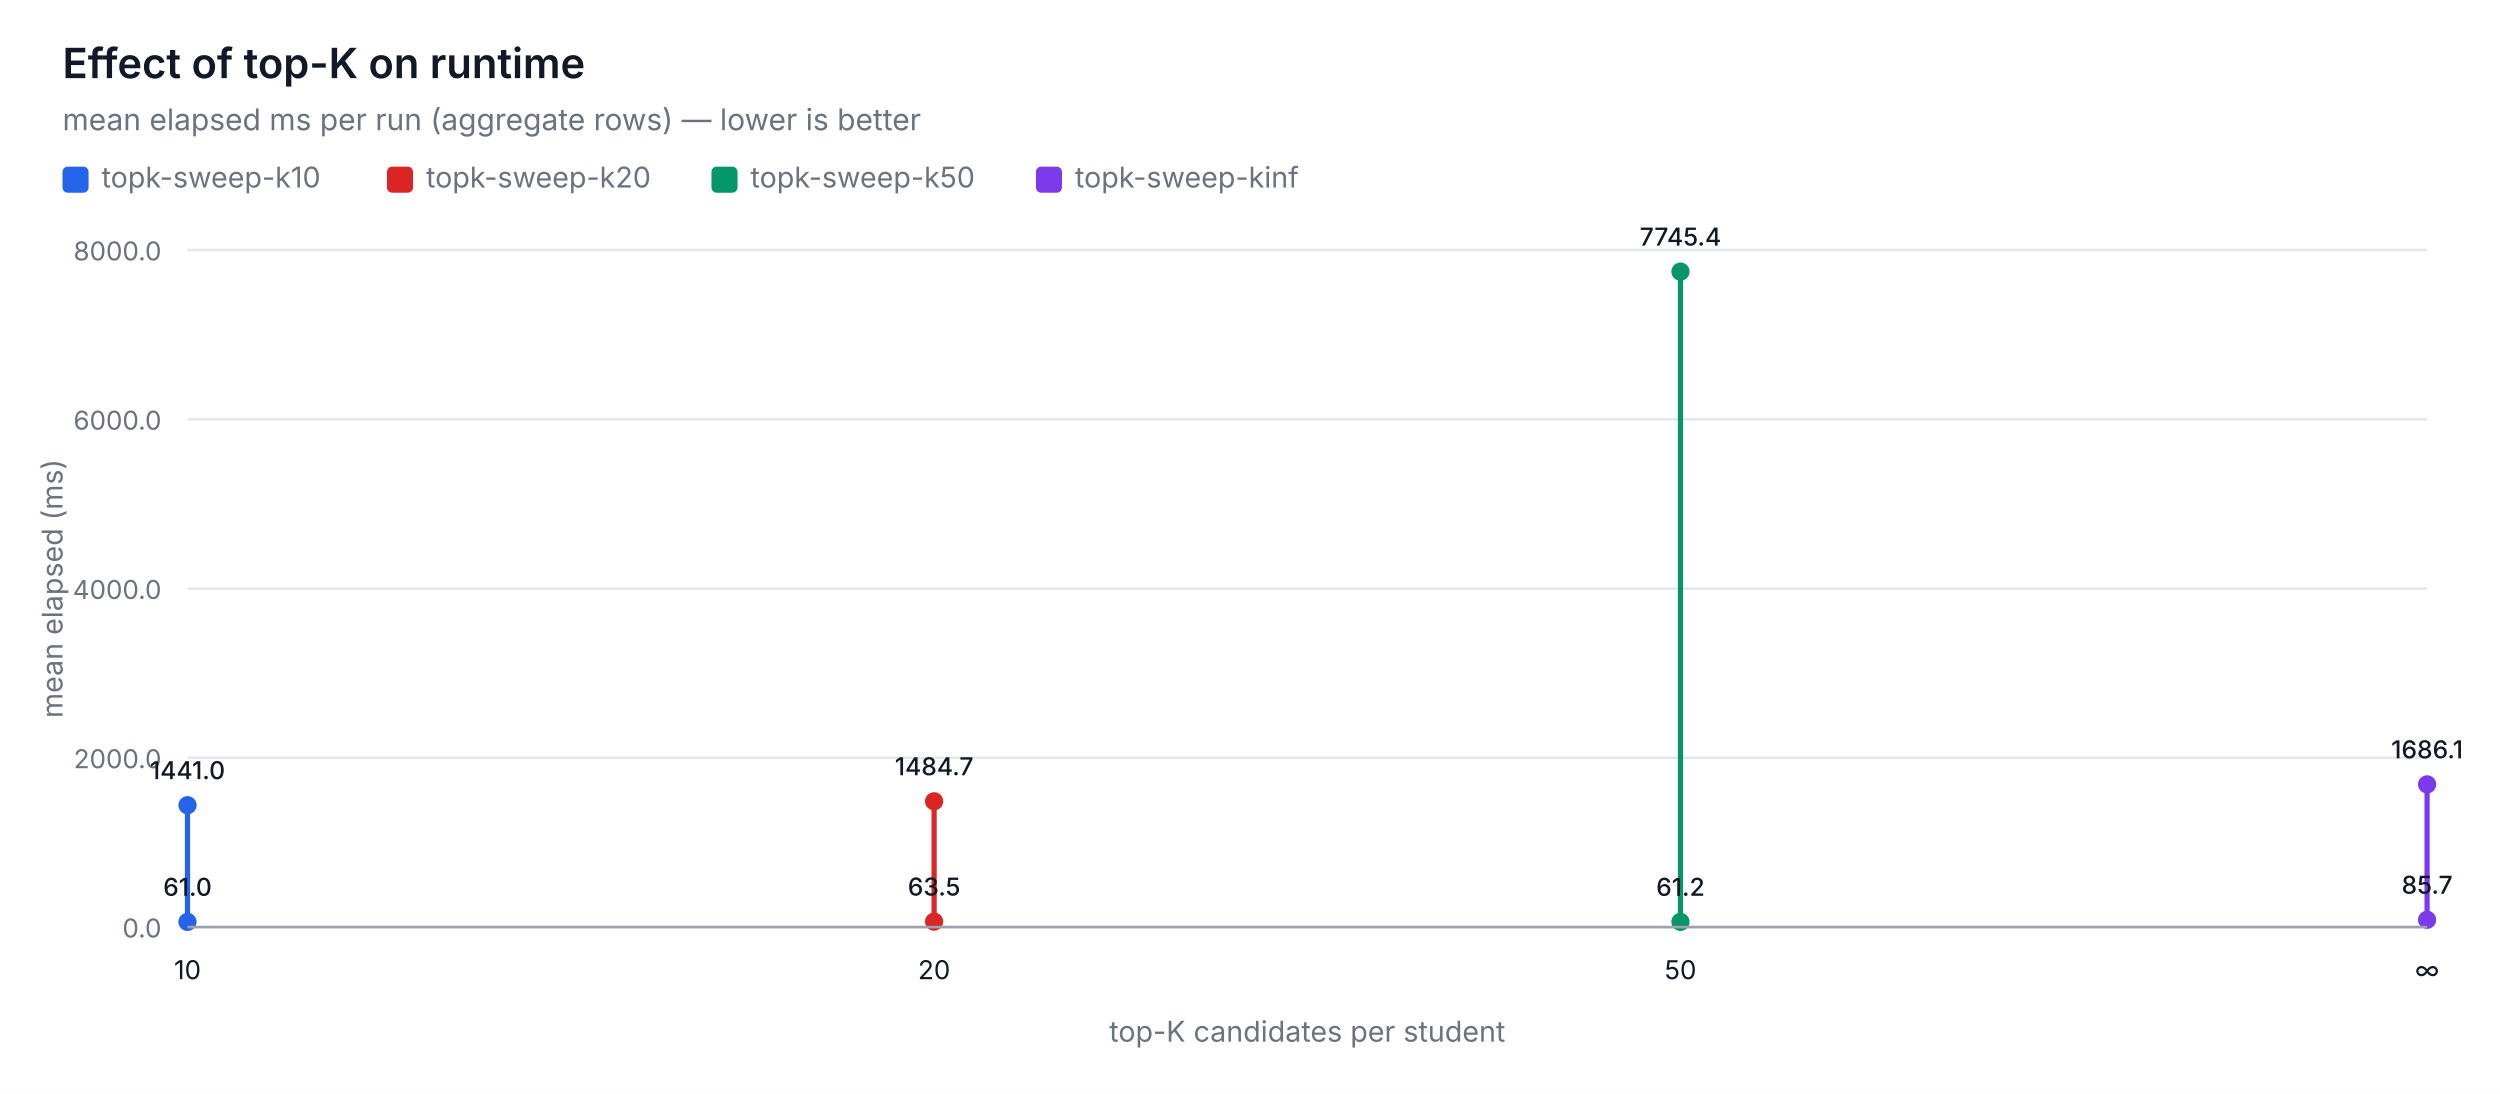
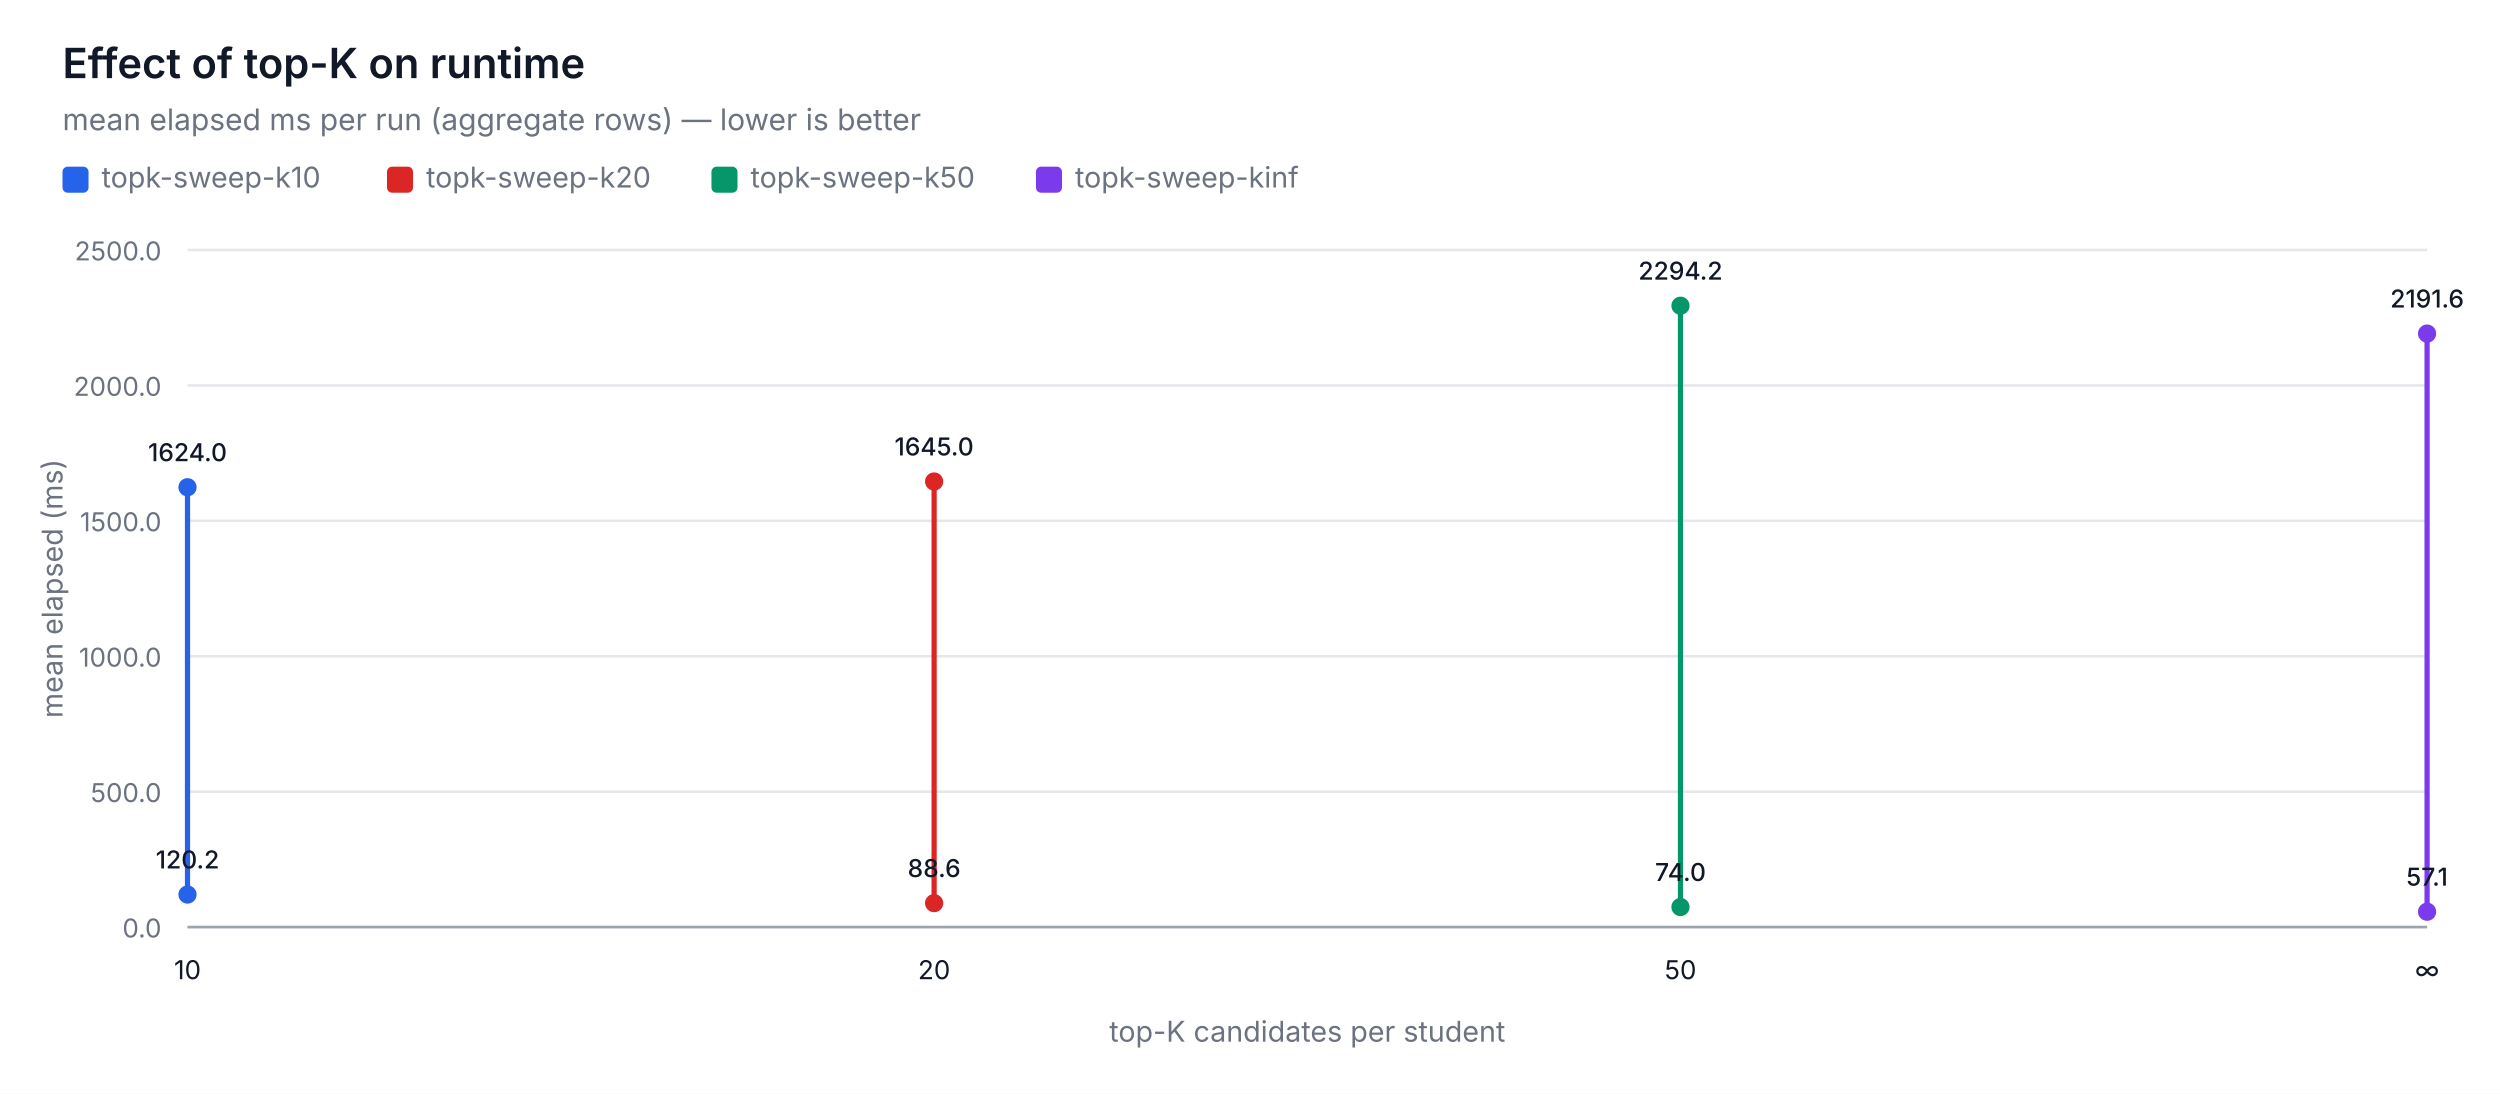
<svg xmlns="http://www.w3.org/2000/svg" width="960" height="420" viewBox="0 0 960 420" role="img" aria-label="Effect of top-K on runtime">
  <rect width="960" height="420" fill="#ffffff" />
  <text x="24" y="30" font-family="'Inter', 'Helvetica Neue', Arial, sans-serif" font-size="16" font-weight="600" fill="#111827">Effect of top-K on runtime</text>
  <text x="24" y="50" font-family="'Inter', 'Helvetica Neue', Arial, sans-serif" font-size="11.5" fill="#6b7280">mean elapsed ms per run (aggregate rows) — lower is better</text>
  <rect x="24" y="64" width="10" height="10" rx="2" fill="#2563eb" />
  <text x="39.0" y="72.0" font-family="'Inter', 'Helvetica Neue', Arial, sans-serif" font-size="11" font-weight="400" fill="#6b7280" text-anchor="start">topk-sweep-k10</text>
  <rect x="148.6" y="64" width="10" height="10" rx="2" fill="#dc2626" />
  <text x="163.6" y="72.0" font-family="'Inter', 'Helvetica Neue', Arial, sans-serif" font-size="11" font-weight="400" fill="#6b7280" text-anchor="start">topk-sweep-k20</text>
  <rect x="273.2" y="64" width="10" height="10" rx="2" fill="#059669" />
  <text x="288.2" y="72.0" font-family="'Inter', 'Helvetica Neue', Arial, sans-serif" font-size="11" font-weight="400" fill="#6b7280" text-anchor="start">topk-sweep-k50</text>
  <rect x="397.8" y="64" width="10" height="10" rx="2" fill="#7c3aed" />
  <text x="412.8" y="72.0" font-family="'Inter', 'Helvetica Neue', Arial, sans-serif" font-size="11" font-weight="400" fill="#6b7280" text-anchor="start">topk-sweep-kinf</text>
  <line x1="72" y1="356.0" x2="932" y2="356.0" stroke="#e5e7eb" stroke-width="1" />
  <text x="62.0" y="360.0" font-family="'Inter', 'Helvetica Neue', Arial, sans-serif" font-size="10" font-weight="400" fill="#6b7280" text-anchor="end">0.0</text>
-   <line x1="72" y1="291.0" x2="932" y2="291.0" stroke="#e5e7eb" stroke-width="1" />
-   <text x="62.0" y="295.0" font-family="'Inter', 'Helvetica Neue', Arial, sans-serif" font-size="10" font-weight="400" fill="#6b7280" text-anchor="end">2000.0</text>
-   <line x1="72" y1="226.0" x2="932" y2="226.0" stroke="#e5e7eb" stroke-width="1" />
-   <text x="62.0" y="230.0" font-family="'Inter', 'Helvetica Neue', Arial, sans-serif" font-size="10" font-weight="400" fill="#6b7280" text-anchor="end">4000.0</text>
-   <line x1="72" y1="161.0" x2="932" y2="161.0" stroke="#e5e7eb" stroke-width="1" />
-   <text x="62.0" y="165.0" font-family="'Inter', 'Helvetica Neue', Arial, sans-serif" font-size="10" font-weight="400" fill="#6b7280" text-anchor="end">6000.0</text>
+   <line x1="72" y1="304.0" x2="932" y2="304.0" stroke="#e5e7eb" stroke-width="1" />
+   <text x="62.0" y="308.0" font-family="'Inter', 'Helvetica Neue', Arial, sans-serif" font-size="10" font-weight="400" fill="#6b7280" text-anchor="end">500.0</text>
+   <line x1="72" y1="252.0" x2="932" y2="252.0" stroke="#e5e7eb" stroke-width="1" />
+   <text x="62.0" y="256.0" font-family="'Inter', 'Helvetica Neue', Arial, sans-serif" font-size="10" font-weight="400" fill="#6b7280" text-anchor="end">1000.0</text>
+   <line x1="72" y1="200.0" x2="932" y2="200.0" stroke="#e5e7eb" stroke-width="1" />
+   <text x="62.0" y="204.0" font-family="'Inter', 'Helvetica Neue', Arial, sans-serif" font-size="10" font-weight="400" fill="#6b7280" text-anchor="end">1500.0</text>
+   <line x1="72" y1="148.0" x2="932" y2="148.0" stroke="#e5e7eb" stroke-width="1" />
+   <text x="62.0" y="152.0" font-family="'Inter', 'Helvetica Neue', Arial, sans-serif" font-size="10" font-weight="400" fill="#6b7280" text-anchor="end">2000.0</text>
  <line x1="72" y1="96.0" x2="932" y2="96.0" stroke="#e5e7eb" stroke-width="1" />
-   <text x="62.0" y="100.0" font-family="'Inter', 'Helvetica Neue', Arial, sans-serif" font-size="10" font-weight="400" fill="#6b7280" text-anchor="end">8000.0</text>
+   <text x="62.0" y="100.0" font-family="'Inter', 'Helvetica Neue', Arial, sans-serif" font-size="10" font-weight="400" fill="#6b7280" text-anchor="end">2500.0</text>
  <text x="72.0" y="376.0" font-family="'Inter', 'Helvetica Neue', Arial, sans-serif" font-size="10" font-weight="400" fill="#111827" text-anchor="middle">10</text>
  <text x="358.7" y="376.0" font-family="'Inter', 'Helvetica Neue', Arial, sans-serif" font-size="10" font-weight="400" fill="#111827" text-anchor="middle">20</text>
  <text x="645.3" y="376.0" font-family="'Inter', 'Helvetica Neue', Arial, sans-serif" font-size="10" font-weight="400" fill="#111827" text-anchor="middle">50</text>
  <text x="932.0" y="376.0" font-family="'Inter', 'Helvetica Neue', Arial, sans-serif" font-size="10" font-weight="400" fill="#111827" text-anchor="middle">∞</text>
-   <path d="M72.0,354.0 L72.0,309.2" fill="none" stroke="#2563eb" stroke-width="2" />
-   <circle cx="72.0" cy="354.0" r="3.5" fill="#2563eb" />
-   <text x="72.0" y="344.0" font-family="'Inter', 'Helvetica Neue', Arial, sans-serif" font-size="9.5" font-weight="500" fill="#111827" text-anchor="middle">61.0</text>
-   <circle cx="72.0" cy="309.2" r="3.5" fill="#2563eb" />
-   <text x="72.0" y="299.2" font-family="'Inter', 'Helvetica Neue', Arial, sans-serif" font-size="9.5" font-weight="500" fill="#111827" text-anchor="middle">1441.0</text>
-   <path d="M358.7,353.9 L358.7,307.7" fill="none" stroke="#dc2626" stroke-width="2" />
-   <circle cx="358.7" cy="353.9" r="3.5" fill="#dc2626" />
-   <text x="358.7" y="343.9" font-family="'Inter', 'Helvetica Neue', Arial, sans-serif" font-size="9.5" font-weight="500" fill="#111827" text-anchor="middle">63.5</text>
-   <circle cx="358.7" cy="307.7" r="3.5" fill="#dc2626" />
-   <text x="358.7" y="297.7" font-family="'Inter', 'Helvetica Neue', Arial, sans-serif" font-size="9.5" font-weight="500" fill="#111827" text-anchor="middle">1484.7</text>
-   <path d="M645.3,354.0 L645.3,104.3" fill="none" stroke="#059669" stroke-width="2" />
-   <circle cx="645.3" cy="354.0" r="3.5" fill="#059669" />
-   <text x="645.3" y="344.0" font-family="'Inter', 'Helvetica Neue', Arial, sans-serif" font-size="9.5" font-weight="500" fill="#111827" text-anchor="middle">61.2</text>
-   <circle cx="645.3" cy="104.3" r="3.5" fill="#059669" />
-   <text x="645.3" y="94.3" font-family="'Inter', 'Helvetica Neue', Arial, sans-serif" font-size="9.5" font-weight="500" fill="#111827" text-anchor="middle">7745.4</text>
-   <path d="M932.0,353.2 L932.0,301.2" fill="none" stroke="#7c3aed" stroke-width="2" />
-   <circle cx="932.0" cy="353.2" r="3.5" fill="#7c3aed" />
-   <text x="932.0" y="343.2" font-family="'Inter', 'Helvetica Neue', Arial, sans-serif" font-size="9.5" font-weight="500" fill="#111827" text-anchor="middle">85.7</text>
-   <circle cx="932.0" cy="301.2" r="3.5" fill="#7c3aed" />
-   <text x="932.0" y="291.2" font-family="'Inter', 'Helvetica Neue', Arial, sans-serif" font-size="9.5" font-weight="500" fill="#111827" text-anchor="middle">1686.1</text>
+   <path d="M72.0,343.5 L72.0,187.1" fill="none" stroke="#2563eb" stroke-width="2" />
+   <circle cx="72.0" cy="343.5" r="3.5" fill="#2563eb" />
+   <text x="72.0" y="333.5" font-family="'Inter', 'Helvetica Neue', Arial, sans-serif" font-size="9.5" font-weight="500" fill="#111827" text-anchor="middle">120.2</text>
+   <circle cx="72.0" cy="187.1" r="3.5" fill="#2563eb" />
+   <text x="72.0" y="177.1" font-family="'Inter', 'Helvetica Neue', Arial, sans-serif" font-size="9.5" font-weight="500" fill="#111827" text-anchor="middle">1624.0</text>
+   <path d="M358.7,346.8 L358.7,184.9" fill="none" stroke="#dc2626" stroke-width="2" />
+   <circle cx="358.7" cy="346.8" r="3.5" fill="#dc2626" />
+   <text x="358.7" y="336.8" font-family="'Inter', 'Helvetica Neue', Arial, sans-serif" font-size="9.5" font-weight="500" fill="#111827" text-anchor="middle">88.6</text>
+   <circle cx="358.7" cy="184.9" r="3.5" fill="#dc2626" />
+   <text x="358.7" y="174.9" font-family="'Inter', 'Helvetica Neue', Arial, sans-serif" font-size="9.5" font-weight="500" fill="#111827" text-anchor="middle">1645.0</text>
+   <path d="M645.3,348.3 L645.3,117.4" fill="none" stroke="#059669" stroke-width="2" />
+   <circle cx="645.3" cy="348.3" r="3.5" fill="#059669" />
+   <text x="645.3" y="338.3" font-family="'Inter', 'Helvetica Neue', Arial, sans-serif" font-size="9.5" font-weight="500" fill="#111827" text-anchor="middle">74.0</text>
+   <circle cx="645.3" cy="117.4" r="3.5" fill="#059669" />
+   <text x="645.3" y="107.4" font-family="'Inter', 'Helvetica Neue', Arial, sans-serif" font-size="9.5" font-weight="500" fill="#111827" text-anchor="middle">2294.2</text>
+   <path d="M932.0,350.1 L932.0,128.1" fill="none" stroke="#7c3aed" stroke-width="2" />
+   <circle cx="932.0" cy="350.1" r="3.5" fill="#7c3aed" />
+   <text x="932.0" y="340.1" font-family="'Inter', 'Helvetica Neue', Arial, sans-serif" font-size="9.5" font-weight="500" fill="#111827" text-anchor="middle">57.1</text>
+   <circle cx="932.0" cy="128.1" r="3.5" fill="#7c3aed" />
+   <text x="932.0" y="118.1" font-family="'Inter', 'Helvetica Neue', Arial, sans-serif" font-size="9.5" font-weight="500" fill="#111827" text-anchor="middle">2191.6</text>
  <line x1="72" y1="356" x2="932" y2="356" stroke="#9ca3af" stroke-width="1" />
  <text x="502.0" y="400.0" font-family="'Inter', 'Helvetica Neue', Arial, sans-serif" font-size="11" font-weight="400" fill="#6b7280" text-anchor="middle">top-K candidates per student</text>
  <text transform="rotate(-90 24 226)" x="24.0" y="226.0" font-family="'Inter', 'Helvetica Neue', Arial, sans-serif" font-size="11" font-weight="400" fill="#6b7280" text-anchor="middle">mean elapsed (ms)</text>
</svg>
